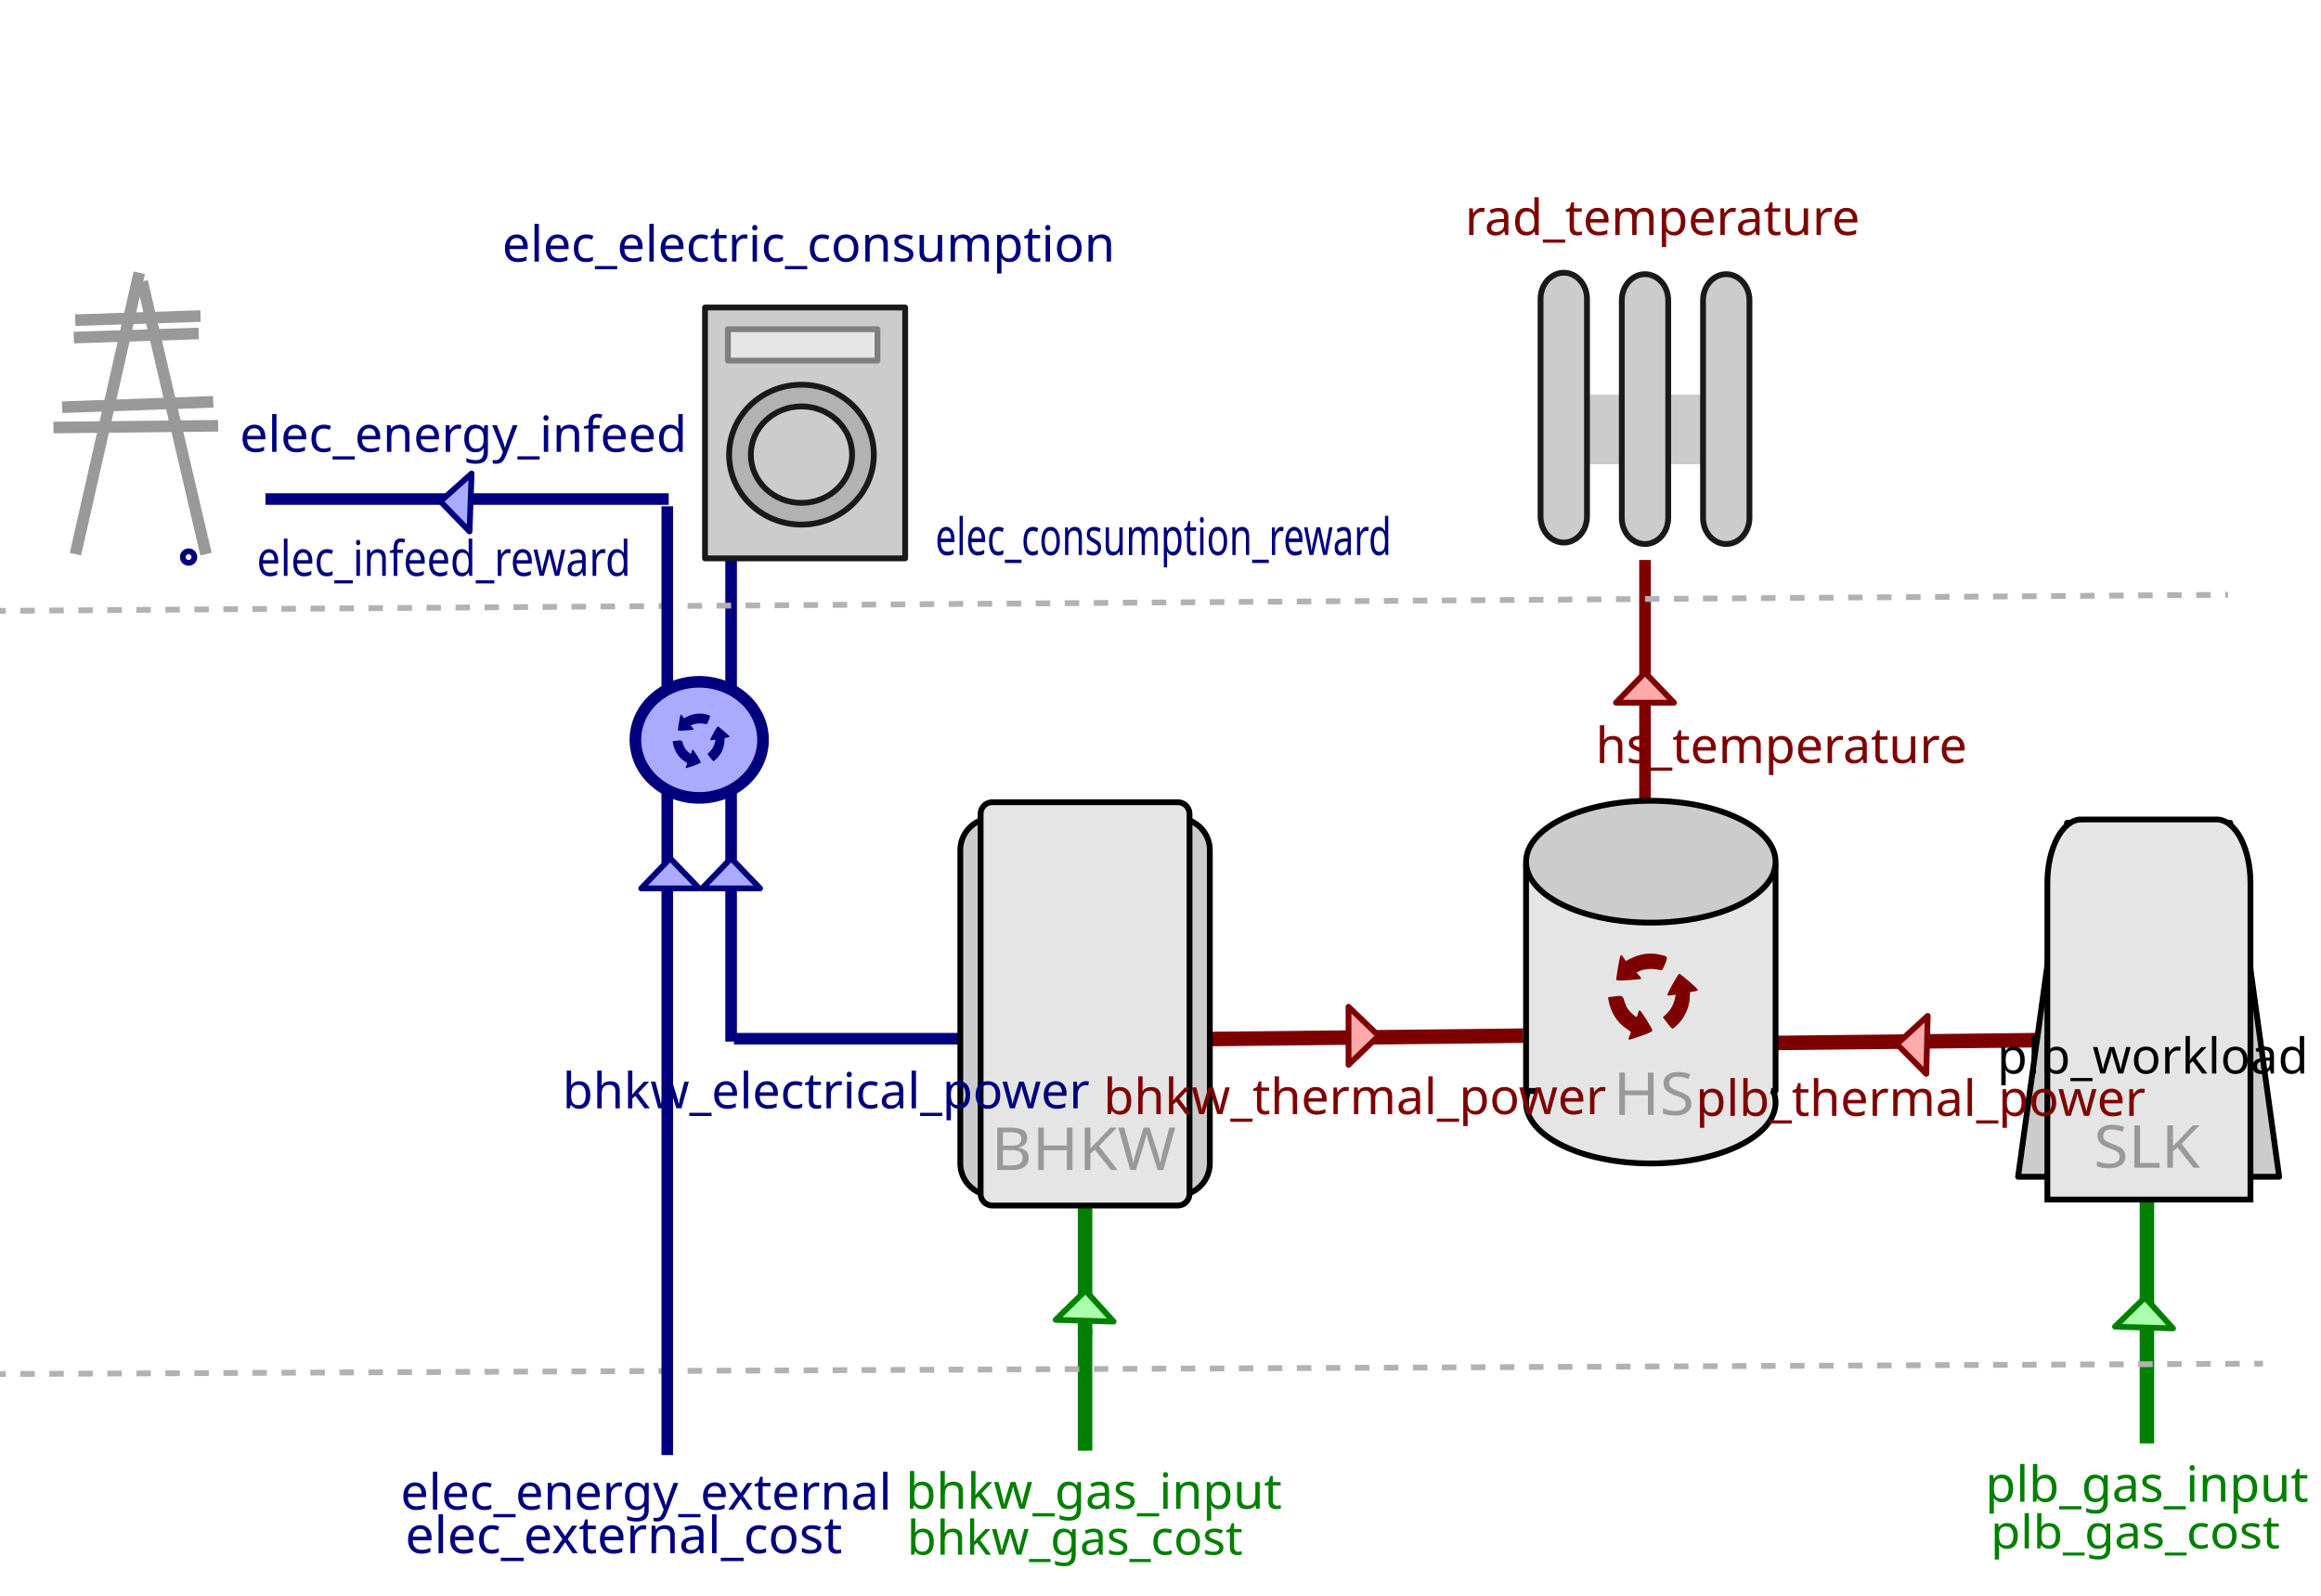
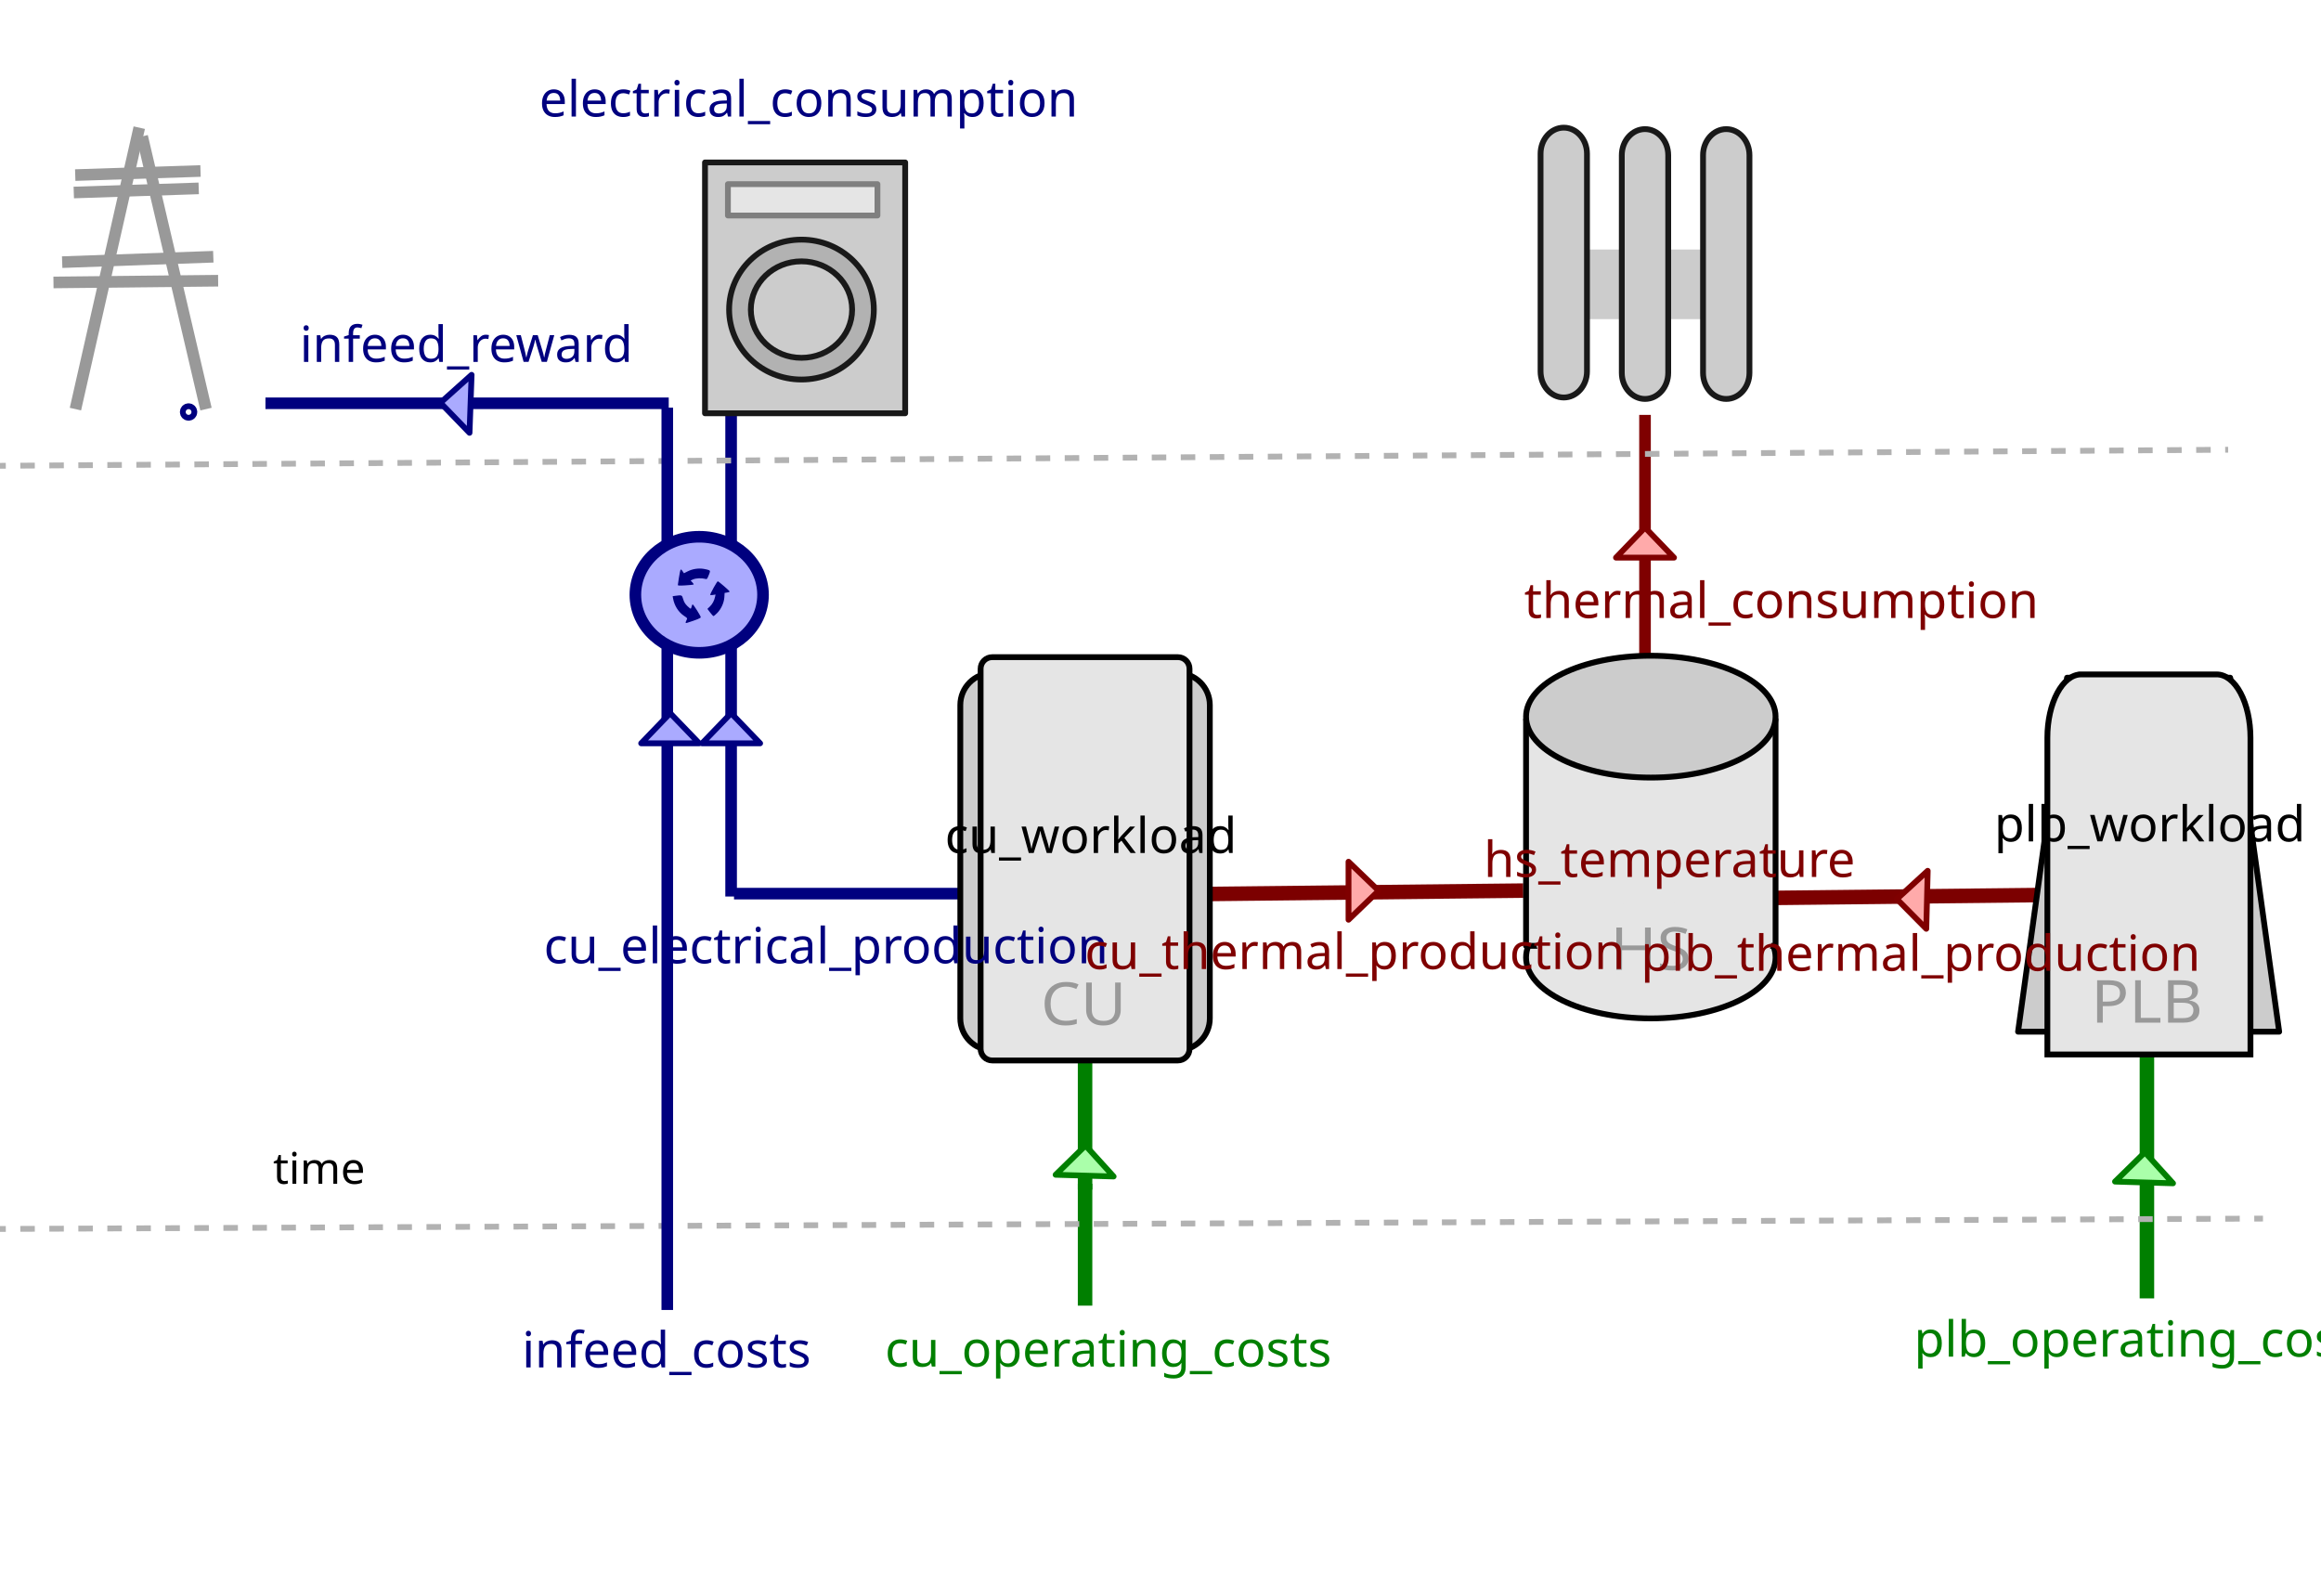
- <svg xmlns="http://www.w3.org/2000/svg" width="800" height="550" preserveAspectRatio="xMinYMin meet">
+ <svg xmlns="http://www.w3.org/2000/svg" viewBox="0 50 800 550" preserveAspectRatio="xMinYMin meet">
  <g>
-     <line transform="rotate(89.3905 647.49,359.08) " y2="418.594" x2="647.49" y1="299.566" x1="647.49" stroke-linecap="null" stroke-linejoin="round" stroke-width="5" fill="none" id="svg_50" stroke="#7c0000" />
+     <line transform="rotate(89.3905 647.49 359.08)" y2="418.594" x2="647.49" y1="299.566" x1="647.49" stroke-linecap="null" stroke-linejoin="round" stroke-width="5" fill="none" id="svg_50" stroke="#7c0000" />
    <path fill="#cccccc" stroke-width="2" stroke-dasharray="null" stroke-linejoin="round" stroke-linecap="null" d="m695.585,405.585l16.876,-122.005l56.25,0l16.874,122.005l-90,0z" id="svg_61" stroke="#000000" />
    <line y2="497.5" x2="740" y1="408.5" x1="740" stroke-linecap="null" stroke-linejoin="round" stroke-width="5" fill="none" id="svg_53" stroke="#007f00" />
    <line id="svg_21" y2="358" x2="253" y1="358" x1="339" stroke-linecap="null" stroke-linejoin="round" stroke-width="4" fill="none" stroke="#00007f" />
-     <line transform="rotate(89.3905 458.012,357.67) " id="svg_19" y2="424.695" x2="458.012" y1="290.646" x1="458.012" stroke-linecap="null" stroke-linejoin="round" stroke-width="5" stroke="#7c0000" fill="none" />
+     <line transform="rotate(89.3905 458.012 357.67)" id="svg_19" y2="424.695" x2="458.012" y1="290.646" x1="458.012" stroke-linecap="null" stroke-linejoin="round" stroke-width="5" stroke="#7c0000" fill="none" />
    <line id="svg_8" y2="460" x2="374" y1="410" x1="374" stroke-linecap="null" stroke-linejoin="round" stroke-width="5" stroke="#007f00" fill="none" />
-     <g id="bhkw">
-       <rect ry="11" rx="11" id="bhkw_back" height="130" width="86" y="282" x="331" stroke-width="2" stroke="#000000" fill="#cccccc" />
-       <rect id="bhkw_front" ry="4" rx="4" height="139" width="72" y="276.5" x="338" stroke-linecap="null" stroke-linejoin="round" stroke-width="2" stroke="#000000" fill="#e5e5e5" />
+     <g id="cu">
+       <rect ry="11" rx="11" id="cu_back" height="130" width="86" y="282" x="331" stroke-width="2" stroke="#000000" fill="#cccccc" />
+       <rect id="cu_front" ry="4" rx="4" height="139" width="72" y="276.5" x="338" stroke-linecap="null" stroke-linejoin="round" stroke-width="2" stroke="#000000" fill="#e5e5e5" />
    </g>
    <line id="svg_7" y2="461" x2="714" y1="461" x1="355" stroke-linecap="null" stroke-linejoin="round" stroke-width="0" stroke="#7f0000" fill="none" />
    <line id="svg_9" y2="462" x2="721" y1="420" x1="721" stroke-linecap="null" stroke-linejoin="round" stroke-width="0" stroke="#7f0000" fill="none" />
-     <path id="svg_39" transform="rotate(1.68468 374,450) " d="m374,444.808l-10,10.385l20,0l-10,-10.385z" stroke-linecap="null" stroke-linejoin="round" stroke-width="2" stroke="#007f00" fill="#aaffaa" />
+     <path id="svg_39" transform="rotate(1.68468 374 450)" d="m374,444.808l-10,10.385l20,0l-10,-10.385z" stroke-linecap="null" stroke-linejoin="round" stroke-width="2" stroke="#007f00" fill="#aaffaa" />
    <line id="svg_10" y2="500" x2="374" y1="458" x1="374" stroke-linecap="null" stroke-linejoin="round" stroke-width="5" stroke="#007f00" fill="none" />
    <line id="svg_22" y2="359" x2="252" y1="192" x1="252" stroke-linecap="null" stroke-linejoin="round" stroke-width="4" stroke="#00007f" fill="none" />
    <ellipse ry="1" id="svg_25" cy="192" cx="65" stroke-linecap="null" stroke-linejoin="round" stroke-width="4" stroke="#00007f" fill="none" />
    <line id="svg_27" y2="193" x2="567" y1="279" x1="567" stroke-linecap="null" stroke-linejoin="round" stroke-width="4" stroke="#7f0000" fill="none" />
    <path id="svg_34" d="m252,295.808l-10,10.385l20,0l-10,-10.385z" stroke-linecap="null" stroke-linejoin="round" stroke-width="2" stroke="#00007f" fill="#aaaaff" />
-     <path transform="rotate(90 470,357) " id="svg_3_35" d="m470,351.808l-10,10.385l20,0l-10,-10.385z" stroke-linecap="null" stroke-linejoin="round" stroke-width="2" stroke="#7f0000" fill="#ffaaaa" />
+     <path transform="rotate(90 470 357)" id="svg_3_35" d="m470,351.808l-10,10.385l20,0l-10,-10.385z" stroke-linecap="null" stroke-linejoin="round" stroke-width="2" stroke="#7f0000" fill="#ffaaaa" />
    <path id="svg_42" d="m567,231.808l-10,10.385l20,0l-10,-10.385z" stroke-linecap="null" stroke-linejoin="round" stroke-width="2" stroke="#7f0000" fill="#ffaaaa" />
    <text id="svg_45" xml:space="preserve" text-anchor="middle" font-family="Sans-serif" font-size="24" y="381.5" x="571" stroke-linecap="null" stroke-linejoin="round" stroke-width="0" stroke="#7f0000" fill="#999999">HS</text>
-     <text id="bhkw_gas_input" transform="matrix(0.714147,0,0,0.714147,106.207,136.825) " font-style="normal" font-weight="normal" xml:space="preserve" text-anchor="middle" font-family="Sans-serif" font-size="24" y="536.547" x="379.184" stroke-linecap="null" stroke-linejoin="round" stroke-width="0" stroke="#7f0000" fill="#007f00">bhkw_gas_input</text>
-     <text id="svg_44" xml:space="preserve" text-anchor="middle" font-family="Sans-serif" font-size="24" y="400.761" x="394.123" stroke-linecap="null" stroke-linejoin="round" stroke-width="0" stroke="#7f0000" fill="#999999" transform="matrix(0.902778,0,0,0.851852,17.6944,61.8518) ">BHKW</text>
-     <text id="bhkw_electrical_power" transform="matrix(0.714147,0,0,0.714147,112.207,137.825) " font-style="normal" font-weight="normal" xml:space="preserve" text-anchor="middle" font-family="Sans-serif" font-size="24" y="341.913" x="241.563" stroke-linecap="null" stroke-linejoin="round" stroke-width="0" stroke="#00007f" fill="#00007f">bhkw_electrical_power</text>
-     <text id="elec_electric_consumption" transform="matrix(0.714147,0,0,0.714147,112.207,137.825) " font-style="normal" font-weight="normal" xml:space="preserve" text-anchor="middle" font-family="Sans-serif" font-size="24" y="-66.741" x="233.162" stroke-linecap="null" stroke-linejoin="round" stroke-width="0" stroke="#00007f" fill="#00007f">elec_electric_consumption</text>
-     <text id="elec_energy_infeed" transform="matrix(0.714147,0,0,0.714147,111.207,118.825) " font-style="normal" font-weight="normal" xml:space="preserve" text-anchor="middle" font-family="Sans-serif" font-size="24" y="51.674" x="67.929" stroke-linecap="null" stroke-linejoin="round" stroke-width="0" stroke="#00007f" fill="#00007f">elec_energy_infeed</text>
-     <text id="elec_energy_external" transform="matrix(0.714147,0,0,0.714147,55.207,118.825) " font-style="normal" font-weight="normal" xml:space="preserve" text-anchor="middle" font-family="Sans-serif" font-size="24" y="562.166" x="234.562" stroke-linecap="null" stroke-linejoin="round" stroke-width="0" stroke="#00007f" fill="#00007f">elec_energy_external</text>
-     <text id="rad_temperature" transform="matrix(0.714147,0,0,0.714147,112.207,137.825) " font-style="normal" font-weight="normal" xml:space="preserve" text-anchor="middle" font-family="Sans-serif" font-size="24" y="-79.571" x="645.238" stroke-linecap="null" stroke-linejoin="round" stroke-width="0" stroke="#7f0000" fill="#7f0000">rad_temperature</text>
-     <text id="hs_temperature" transform="matrix(0.714147,0,0,0.714147,112.207,137.825) " font-style="normal" font-weight="normal" xml:space="preserve" text-anchor="middle" font-family="Sans-serif" font-size="24" y="175.261" x="702.649" stroke-linecap="null" stroke-linejoin="round" stroke-width="0" stroke="#7f0000" fill="#7f0000">hs_temperature</text>
+     <text class="cu_operating_costs" transform="matrix(0.714147 0 0 0.714147 112.207 137.825)" font-style="normal" font-weight="normal" xml:space="preserve" text-anchor="middle" font-family="Sans-serif" font-size="24" y="536.547" x="377.784" stroke-linecap="null" stroke-linejoin="round" stroke-width="0" stroke="#7f0000" fill="#007f00">cu_operating_costs</text>
+     <text id="svg_44" xml:space="preserve" text-anchor="middle" font-family="Sans-serif" font-size="24" y="400.761" x="394.123" stroke-linecap="null" stroke-linejoin="round" stroke-width="0" stroke="#7f0000" fill="#999999" transform="matrix(0.902778 0 0 0.851852 17.6944 61.8518)">CU</text>
+     <text class="cu_electrical_production" transform="matrix(0.714147 0 0 0.714147 112.207 137.825)" font-style="normal" font-weight="normal" xml:space="preserve" text-anchor="middle" font-family="Sans-serif" font-size="24" y="341.913" x="241.563" stroke-linecap="null" stroke-linejoin="round" stroke-width="0" stroke="#00007f" fill="#00007f">cu_electrical_production</text>
+     <text class="electrical_consumption" transform="matrix(0.714147 0 0 0.714147 112.207 137.825)" font-style="normal" font-weight="normal" xml:space="preserve" text-anchor="middle" font-family="Sans-serif" font-size="24" y="-66.741" x="233.162" stroke-linecap="null" stroke-linejoin="round" stroke-width="0" stroke="#00007f" fill="#00007f">electrical_consumption</text>
+     <text class="infeed_reward" transform="matrix(0.714147 0 0 0.714147 112.207 137.825)" font-style="normal" font-weight="normal" xml:space="preserve" text-anchor="middle" font-family="Sans-serif" font-size="24" y="51.674" x="67.929" stroke-linecap="null" stroke-linejoin="round" stroke-width="0" stroke="#00007f" fill="#00007f">infeed_reward</text>
+     <text class="infeed_costs" transform="matrix(0.714147 0 0 0.714147 112.207 137.825)" font-style="normal" font-weight="normal" xml:space="preserve" text-anchor="middle" font-family="Sans-serif" font-size="24" y="536.961" x="164.548" stroke-linecap="null" stroke-linejoin="round" stroke-width="0" stroke="#00007f" fill="#00007f">infeed_costs</text>
+     <text class="thermal_consumption" transform="matrix(0.714147 0 0 0.714147 112.207 137.825)" font-style="normal" font-weight="normal" xml:space="preserve" text-anchor="middle" font-family="Sans-serif" font-size="24" y="175.261" x="702.649" stroke-linecap="null" stroke-linejoin="round" stroke-width="0" stroke="#7f0000" fill="#7f0000">thermal_consumption</text>
    <line fill="none" stroke="#b2b2b2" stroke-width="2" x1="-93" y1="474" x2="780" y2="470" id="svg_1" stroke-dasharray="5,5" />
    <line id="svg_16" y2="205" x2="768" y1="211" x1="-63" stroke-linecap="null" stroke-linejoin="null" stroke-dasharray="5,5" stroke-width="2" stroke="#b2b2b2" fill="none" />
    <g id="heat_storage">
      <g id="svg_40">
        <ellipse id="svg_13" ry="21" rx="43" cy="380" cx="569" stroke-linecap="null" stroke-linejoin="round" stroke-width="2" stroke="#000000" fill="#e5e5e5" />
        <rect id="svg_14" height="78" width="86" y="298" x="526" stroke-linecap="null" stroke-linejoin="round" stroke-width="2" stroke="#000000" fill="#e5e5e5" />
      </g>
      <ellipse ry="21" rx="43" id="svg_12" cy="297" cx="569" stroke-linecap="null" stroke-linejoin="round" stroke-width="2" stroke="#000000" fill="#cccccc" />
+       <text class="hs_temperature" transform="matrix(0.714147 0 0 0.714147 112.207 137.825)" font-style="normal" font-weight="normal" xml:space="preserve" text-anchor="middle" font-family="Sans-serif" font-size="24" y="300.261" x="648.649" stroke-linecap="null" stroke-linejoin="round" stroke-width="0" stroke="#7f0000" fill="#7f0000">hs_temperature</text>
    </g>
    <g id="consumer">
      <rect id="svg_15" height="22" width="57" y="137" x="538" stroke-linecap="null" stroke-linejoin="null" stroke-width="2" stroke="#cccccc" fill="#cccccc" />
      <rect ry="9" rx="9" id="svg_5" height="93" width="16" y="94" x="531" stroke-linecap="null" stroke-linejoin="null" stroke-width="2" stroke="#191919" fill="#cccccc" />
      <rect id="svg_6" ry="9" rx="9" height="93" width="16" y="94.5" x="559" stroke-linecap="null" stroke-linejoin="null" stroke-width="2" stroke="#191919" fill="#cccccc" />
      <rect id="svg_11" ry="9" rx="9" height="93" width="16" y="94.5" x="587" stroke-linecap="null" stroke-linejoin="null" stroke-width="2" stroke="#191919" fill="#cccccc" />
    </g>
    <ellipse id="svg_18" ry="14" rx="40.5" cy="375" cx="570" stroke-linecap="null" stroke-linejoin="round" stroke-width="0" stroke="#000000" fill="#e5e5e5" />
-     <text id="svg_17" xml:space="preserve" text-anchor="middle" font-family="Sans-serif" font-size="24" y="378.503" x="611.786" stroke-linecap="null" stroke-linejoin="round" stroke-width="0" stroke="#7f0000" fill="#999999" transform="matrix(0.902778,0,0,0.851852,17.6944,61.8518) ">HS</text>
-     <line y2="501.5" x2="230" y1="174.5" x1="230" stroke-linecap="null" stroke-linejoin="round" stroke-width="4" stroke="#00007f" fill="none" id="svg_2" />
-     <line y2="241.5" x2="161" y1="102.5" x1="161" stroke-linecap="null" stroke-linejoin="round" stroke-width="4" stroke="#00007f" fill="none" id="svg_3" transform="rotate(90 161,172) " />
+     <text id="svg_17" xml:space="preserve" text-anchor="middle" font-family="Sans-serif" font-size="24" y="378.503" x="610.678" stroke-linecap="null" stroke-linejoin="round" stroke-width="0" stroke="#7f0000" fill="#999999" transform="matrix(0.902778 0 0 0.851852 17.6944 61.8518)">HS</text>
+     <line y2="501.5" x2="230" y1="190.5" x1="230" stroke-linecap="null" stroke-linejoin="round" stroke-width="4" stroke="#00007f" fill="none" id="svg_2" />
+     <line y2="258.5" x2="161" y1="119.5" x1="161" stroke-linecap="null" stroke-linejoin="round" stroke-width="4" stroke="#00007f" fill="none" id="svg_3" transform="rotate(90 161 189)" />
    <path d="m231,295.808l-10,10.385l20,0l-10,-10.385z" stroke-linecap="null" stroke-linejoin="round" stroke-width="2" stroke="#00007f" fill="#aaaaff" id="svg_4" />
-     <path d="m157,167.808l-10,10.385l20,0l-10,-10.385z" stroke-linecap="null" stroke-linejoin="round" stroke-width="2" stroke="#00007f" fill="#aaaaff" id="svg_20" transform="rotate(-87.9546 157,173) " />
+     <path d="m157,183.808l-10,10.385l20,0l-10,-10.385z" stroke-linecap="null" stroke-linejoin="round" stroke-width="2" stroke="#00007f" fill="#aaaaff" id="svg_20" transform="rotate(-87.9546 157 189)" />
    <g id="svg_29">
      <rect fill="#cccccc" stroke="#191919" stroke-width="2" stroke-linejoin="round" stroke-linecap="null" x="243" y="105.988" width="69" height="86.458" id="svg_23" />
      <ellipse fill="#b2b2b2" stroke="#191919" stroke-width="2" stroke-linejoin="round" stroke-linecap="null" cx="276.253" cy="156.699" id="svg_24" rx="24.94" ry="24.108" />
      <ellipse fill="#cccccc" stroke="#191919" stroke-width="2" stroke-linejoin="round" stroke-linecap="null" cx="276.253" cy="156.699" id="svg_26" rx="17.458" ry="16.627" />
      <rect fill="#e5e5e5" stroke="#7f7f7f" stroke-width="2" stroke-linejoin="round" stroke-linecap="null" x="250.898" y="113.47" width="51.542" height="10.807" id="svg_28" />
    </g>
    <ellipse fill="#aaaaff" stroke-width="4" stroke-linejoin="round" stroke-linecap="null" cx="241" cy="255" id="svg_30" rx="22" ry="20" stroke="#00007f" />
    <line id="svg_35" y2="94" x2="48" y1="191" x1="26" stroke-linecap="null" stroke-linejoin="round" stroke-width="4" stroke="#999999" fill="none" />
    <line id="svg_36" y2="97" x2="49" y1="191" x1="71" stroke-linecap="null" stroke-linejoin="round" stroke-width="4" stroke="#999999" fill="none" />
-     <line transform="rotate(3.43363 47.5215,109.641) " id="svg_37" y2="107.641" x2="69.032" y1="111.641" x1="26.011" stroke-linecap="null" stroke-linejoin="round" stroke-width="4" stroke="#999999" fill="none" />
-     <line id="svg_38" transform="rotate(3.43363 46.9617,115.638) " y2="113.638" x2="68.413" y1="117.638" x1="25.511" stroke-linecap="null" stroke-linejoin="round" stroke-width="4" stroke="#999999" fill="none" />
-     <line id="svg_41" transform="rotate(3.43363 47.4749,139.418) " y2="136.929" x2="73.418" y1="141.908" x1="21.532" stroke-linecap="null" stroke-linejoin="round" stroke-width="4" stroke="#999999" fill="none" />
-     <line id="svg_43" transform="rotate(3.43363 46.8071,147.048) " y2="145.048" x2="75.116" y1="149.048" x1="18.499" stroke-linecap="null" stroke-linejoin="round" stroke-width="4" stroke="#999999" fill="none" />
+     <line transform="rotate(3.43363 47.5215 109.641)" id="svg_37" y2="107.641" x2="69.032" y1="111.641" x1="26.011" stroke-linecap="null" stroke-linejoin="round" stroke-width="4" stroke="#999999" fill="none" />
+     <line id="svg_38" transform="rotate(3.43363 46.9617 115.638)" y2="113.638" x2="68.413" y1="117.638" x1="25.511" stroke-linecap="null" stroke-linejoin="round" stroke-width="4" stroke="#999999" fill="none" />
+     <line id="svg_41" transform="rotate(3.43363 47.4749 139.418)" y2="136.929" x2="73.418" y1="141.908" x1="21.532" stroke-linecap="null" stroke-linejoin="round" stroke-width="4" stroke="#999999" fill="none" />
+     <line id="svg_43" transform="rotate(3.43363 46.8071 147.048)" y2="145.048" x2="75.116" y1="149.048" x1="18.499" stroke-linecap="null" stroke-linejoin="round" stroke-width="4" stroke="#999999" fill="none" />
    <path fill="#e5e5e5" stroke-width="2" stroke-dasharray="null" stroke-linejoin="null" stroke-linecap="null" d="m717.353,282.44l46.668,0l0,0c3.093,0 6.06,2.299 8.248,6.394c2.187,4.096 3.416,9.649 3.416,15.439l0,109.168c0,0 0,0 0,0l-70,0l0,0c0,0 0,0 0,0l0,-109.168l0,0c0,-12.057 5.225,-21.832 11.668,-21.832z" id="svg_48" stroke="#000000" />
-     <path transform="rotate(-88.6028 659,360) " d="m659,354.808l-10,10.385l20,0l-10,-10.385z" stroke-linecap="null" stroke-linejoin="round" stroke-width="2" stroke="#7f0000" fill="#ffaaaa" id="svg_51" />
-     <text fill="#000000" stroke="#7f0000" stroke-width="0" stroke-dasharray="null" stroke-linejoin="round" stroke-linecap="null" x="742" y="370" id="plb_workload" font-size="17" font-family="Sans-serif" text-anchor="middle" xml:space="preserve">plb_workload</text>
-     <path transform="rotate(1.68468 739.153,452.353) " d="m739.153,447.161l-10,10.385l20,0l-10,-10.385z" stroke-linecap="null" stroke-linejoin="round" stroke-width="2" stroke="#007f00" fill="#aaffaa" id="svg_54" />
-     <text transform="matrix(0.714147,0,0,0.714147,112.207,137.825) " font-style="normal" font-weight="normal" xml:space="preserve" text-anchor="middle" font-family="Sans-serif" font-size="24" y="531.77" x="879.084" stroke-linecap="null" stroke-linejoin="round" stroke-width="0" stroke="#7f0000" fill="#007f00" id="plb_gas_input">plb_gas_input</text>
-     <path fill="#7f0000" stroke="#7f0000" stroke-width="0" stroke-dasharray="null" stroke-linejoin="round" stroke-linecap="null" d="m557.078,337.588c0.002,-0.267 0.242,-1.914 0.535,-3.659c0.916,-5.438 0.928,-5.461 2.089,-3.729l0.687,1.025l2.009,-1.013c2.659,-1.341 5.83,-1.837 8.745,-1.368c1.238,0.199 2.551,0.523 2.917,0.72c0.729,0.39 0.685,0.726 -0.478,3.44c-0.639,1.488 -0.699,1.531 -1.8,1.248c-1.873,-0.482 -4.924,-0.33 -6.394,0.318l-1.382,0.608l0.969,1.011c0.533,0.557 0.835,1.094 0.67,1.197c-0.161,0.101 -2.157,0.298 -4.431,0.439c-3.411,0.21 -4.135,0.169 -4.135,-0.234l0,0zm17.571,14.995l-1.479,-1.956l1.348,-1.302c1.382,-1.34 2.382,-3.22 2.823,-5.316l0.251,-1.198l-1.448,0.232c-0.798,0.128 -1.454,0.111 -1.459,-0.037c-0.027,-0.689 3.759,-7.484 4.129,-7.405c0.579,0.125 6.451,5.211 6.451,5.589c0,0.168 -0.617,0.405 -1.371,0.526l-1.371,0.219l-0.135,2.339c-0.174,3 -1.754,6.463 -3.955,8.664c-0.881,0.883 -1.761,1.602 -1.954,1.602c-0.192,0 -1.016,-0.88 -1.827,-1.957l0,0zm-13.343,5.489c0,-0.217 0.233,-0.843 0.516,-1.393c0.513,-0.994 0.511,-1.001 -1.408,-2.275c-3.003,-1.994 -5.235,-5.533 -5.94,-9.414l-0.229,-1.273l1.641,-0.225c3.384,-0.463 3.415,-0.45 4.094,1.857c0.456,1.556 1.018,2.488 2.232,3.701c0.89,0.892 1.745,1.544 1.895,1.449c0.154,-0.094 0.375,-0.65 0.491,-1.236c0.117,-0.585 0.361,-1.064 0.542,-1.064c0.416,0 4.336,6.181 4.398,6.935c0.042,0.504 -2.076,1.376 -7.599,3.128c-0.352,0.112 -0.634,0.027 -0.634,-0.191l0,0z" id="svg_57" />
+     <path transform="rotate(-88.6028 659 360)" d="m659,354.808l-10,10.385l20,0l-10,-10.385z" stroke-linecap="null" stroke-linejoin="round" stroke-width="2" stroke="#7f0000" fill="#ffaaaa" id="svg_51" />
+     <text fill="#000000" stroke="#7f0000" stroke-width="0" stroke-dasharray="null" stroke-linejoin="round" stroke-linecap="null" x="110" y="458" class="time" font-size="15" font-family="Sans-serif" text-anchor="middle" xml:space="preserve">time</text>
+     <path transform="rotate(1.68468 739.153 452.353)" d="m739.153,447.161l-10,10.385l20,0l-10,-10.385z" stroke-linecap="null" stroke-linejoin="round" stroke-width="2" stroke="#007f00" fill="#aaffaa" id="svg_54" />
+     <text transform="matrix(0.714147 0 0 0.714147 112.207 137.825)" font-style="normal" font-weight="normal" xml:space="preserve" text-anchor="middle" font-family="Sans-serif" font-size="24" y="531.77" x="879.084" stroke-linecap="null" stroke-linejoin="round" stroke-width="0" stroke="#7f0000" fill="#007f00" class="plb_operating_costs">plb_operating_costs</text>
    <path fill="#00007f" stroke="#7f0000" stroke-width="0" stroke-dasharray="null" stroke-linejoin="round" stroke-linecap="null" d="m233.644,251.605c0.001,-0.17 0.153,-1.213 0.339,-2.318c0.579,-3.444 0.588,-3.46 1.323,-2.362l0.435,0.65l1.273,-0.642c1.683,-0.85 3.691,-1.164 5.537,-0.867c0.784,0.126 1.615,0.331 1.848,0.456c0.462,0.247 0.432,0.46 -0.304,2.179c-0.404,0.942 -0.442,0.969 -1.14,0.79c-1.186,-0.305 -3.117,-0.209 -4.05,0.201l-0.874,0.385l0.613,0.64c0.337,0.352 0.529,0.693 0.425,0.757c-0.104,0.064 -1.367,0.19 -2.808,0.278c-2.161,0.133 -2.619,0.107 -2.618,-0.148l0,0zm11.127,9.496l-0.936,-1.24l0.852,-0.824c0.877,-0.848 1.51,-2.039 1.789,-3.367l0.159,-0.758l-0.917,0.147c-0.504,0.081 -0.92,0.07 -0.924,-0.024c-0.018,-0.436 2.381,-4.74 2.614,-4.689c0.367,0.079 4.086,3.3 4.086,3.539c0,0.106 -0.391,0.256 -0.869,0.333l-0.868,0.139l-0.086,1.482c-0.11,1.9 -1.111,4.093 -2.505,5.487c-0.558,0.558 -1.115,1.015 -1.237,1.015c-0.122,0 -0.643,-0.558 -1.158,-1.24l0,0zm-8.45,3.475c0,-0.137 0.147,-0.533 0.327,-0.881c0.326,-0.631 0.324,-0.634 -0.891,-1.441c-1.902,-1.263 -3.316,-3.505 -3.761,-5.962l-0.146,-0.806l1.04,-0.142c2.143,-0.294 2.162,-0.285 2.592,1.176c0.29,0.986 0.646,1.576 1.414,2.344c0.564,0.565 1.105,0.978 1.202,0.918c0.096,-0.059 0.236,-0.412 0.31,-0.782c0.074,-0.371 0.229,-0.674 0.344,-0.674c0.264,0 2.746,3.914 2.785,4.392c0.026,0.319 -1.316,0.871 -4.813,1.981c-0.223,0.071 -0.402,0.017 -0.402,-0.122l0,0z" id="svg_59" />
-     <text id="bhkw_thermal_power" transform="matrix(0.714147,0,0,0.714147,112.207,137.825) " font-style="normal" font-weight="normal" xml:space="preserve" text-anchor="middle" font-family="Sans-serif" font-size="24" y="344.712" x="496.805" stroke-linecap="null" stroke-linejoin="round" stroke-width="0" stroke="#7f0000" fill="#7f0000">bhkw_thermal_power</text>
-     <text xml:space="preserve" text-anchor="middle" font-family="Sans-serif" font-size="24" y="399.849" x="800.098" stroke-linecap="null" stroke-linejoin="round" stroke-width="0" stroke="#7f0000" fill="#999999" transform="matrix(0.902778,0,0,0.851852,17.6944,61.8518) " id="svg_62">SLK</text>
-     <text transform="matrix(0.714147,0,0,0.714147,112.207,137.825) " font-style="normal" font-weight="normal" xml:space="preserve" text-anchor="middle" font-family="Sans-serif" font-size="24" y="345.539" x="769.86" stroke-linecap="null" stroke-linejoin="round" stroke-width="0" stroke="#7f0000" fill="#7f0000" id="plb_thermal_power">plb_thermal_power</text>
-     <text transform="matrix(0.6868271,0,0,0.6868271,81.70857,161.1755) " xml:space="preserve" text-anchor="middle" font-family="Sans-serif" font-size="24" id="bhkw_gas_cost" y="545.515" x="420.471" stroke-width="0" stroke="#7f0000" fill="#007f00">bhkw_gas_cost</text>
-     <text transform="matrix(0.7360406,0,0,0.7360406,76.94417,142.2741) " xml:space="preserve" text-anchor="middle" font-family="Sans-serif" font-size="24" id="elec_external_cost" y="534" x="187.566" stroke-width="0" stroke="#00007f" fill="#00007f">elec_external_cost</text>
-     <text transform="matrix(0.5962442,0,0,0.7037037,82.16431,63.7037) " xml:space="preserve" text-anchor="middle" font-family="Sans-serif" font-size="24" id="elec_infeed_reward" y="191.526" x="118.803" stroke-width="0" stroke="#00007f" fill="#00007f">elec_infeed_reward</text>
-     <text transform="matrix(0.6978417,0,0,0.6666667,229.7914,178.3333) " xml:space="preserve" text-anchor="middle" font-family="Sans-serif" font-size="24" id="plb_gas_cost" y="533" x="725.392" stroke-width="0" stroke="#7f0000" fill="#007f00">plb_gas_cost</text>
-     <text transform="matrix(0.5351933,0,0,0.7407407,98.24763,50.55556) " xml:space="preserve" text-anchor="middle" font-family="Sans-serif" font-size="24" id="elec_consumption_reward" y="190" x="565.688" stroke-width="0" stroke="#00007f" fill="#00007f">elec_consumption_reward</text>
+     <text class="cu_thermal_production" transform="matrix(0.714147 0 0 0.714147 112.207 137.825)" font-style="normal" font-weight="normal" xml:space="preserve" text-anchor="middle" font-family="Sans-serif" font-size="24" y="344.712" x="496.805" stroke-linecap="null" stroke-linejoin="round" stroke-width="0" stroke="#7f0000" fill="#7f0000">cu_thermal_production</text>
+     <text xml:space="preserve" text-anchor="middle" font-family="Sans-serif" font-size="24" y="399.849" x="800.098" stroke-linecap="null" stroke-linejoin="round" stroke-width="0" stroke="#7f0000" fill="#999999" transform="matrix(0.902778 0 0 0.851852 17.6944 61.8518)" id="svg_62">PLB</text>
+     <text transform="matrix(0.714147 0 0 0.714147 112.207 137.825)" font-style="normal" font-weight="normal" xml:space="preserve" text-anchor="middle" font-family="Sans-serif" font-size="24" y="345.539" x="769.86" stroke-linecap="null" stroke-linejoin="round" stroke-width="0" stroke="#7f0000" fill="#7f0000" class="plb_thermal_production">plb_thermal_production</text>
+     <text class="plb_workload" fill="#000000" stroke="#7f0000" stroke-width="0" stroke-dasharray="null" stroke-linejoin="round" stroke-linecap="null" x="741" y="340" font-size="17" font-family="Sans-serif" text-anchor="middle" xml:space="preserve">plb_workload</text>
+     <text fill="#000000" stroke="#7f0000" stroke-width="0" stroke-dasharray="null" stroke-linejoin="round" stroke-linecap="null" x="376" y="344" font-size="17" font-family="Sans-serif" text-anchor="middle" xml:space="preserve" class="cu_workload">cu_workload</text>
  </g>
</svg>
